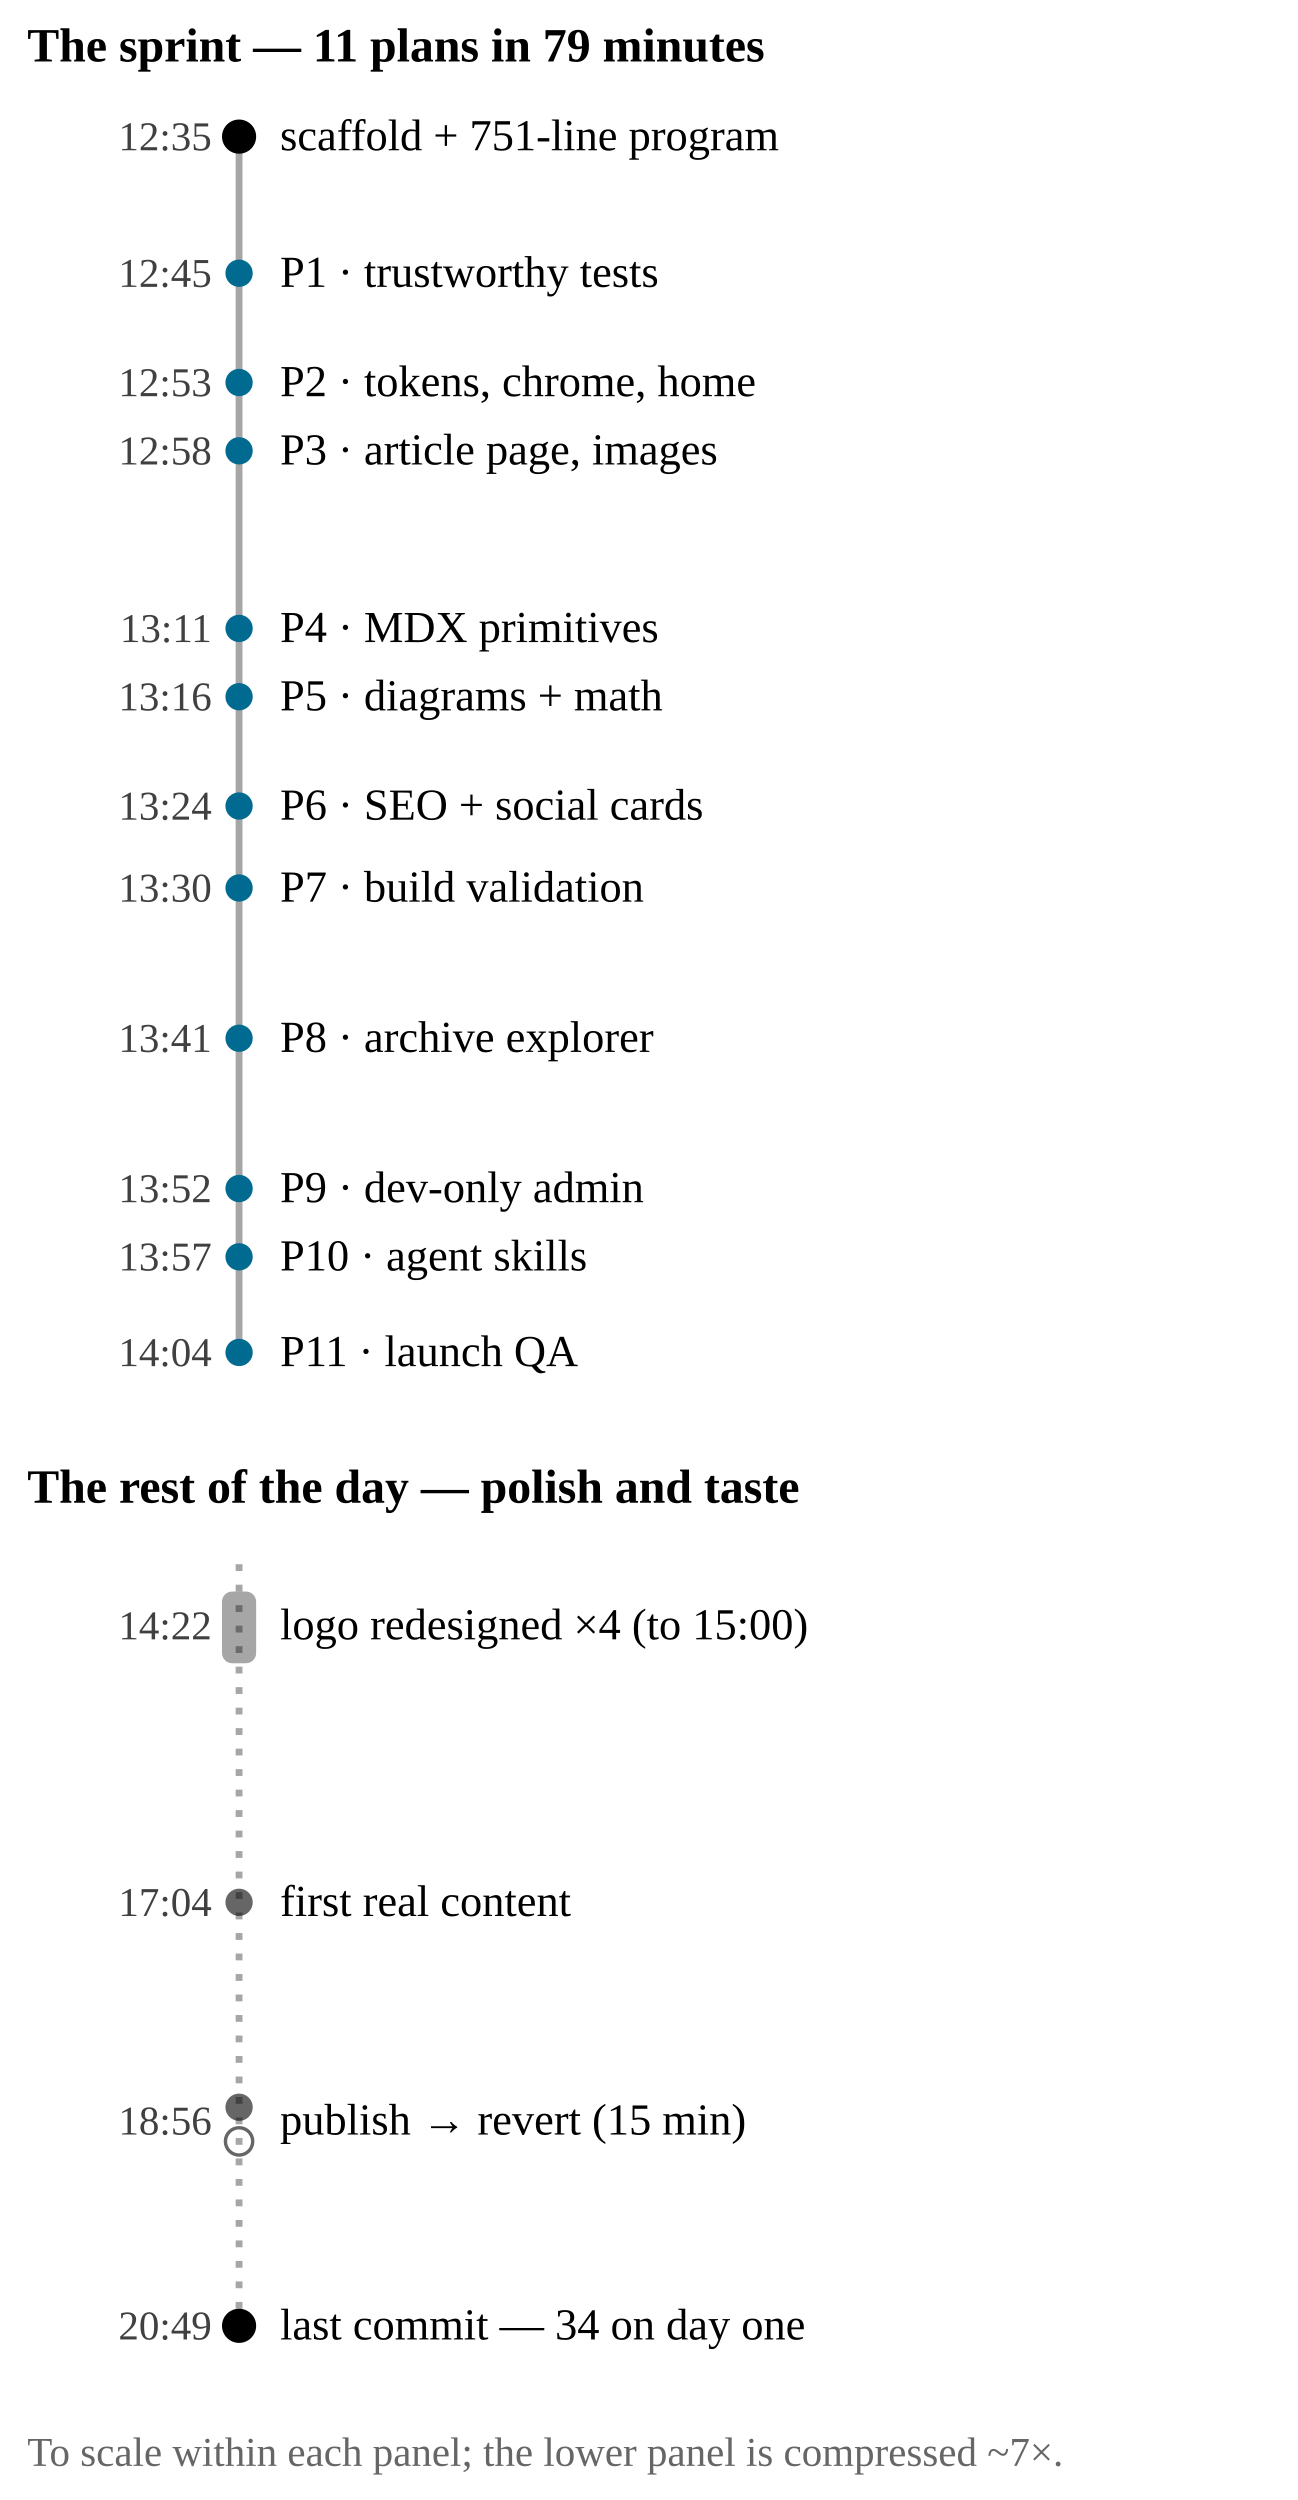
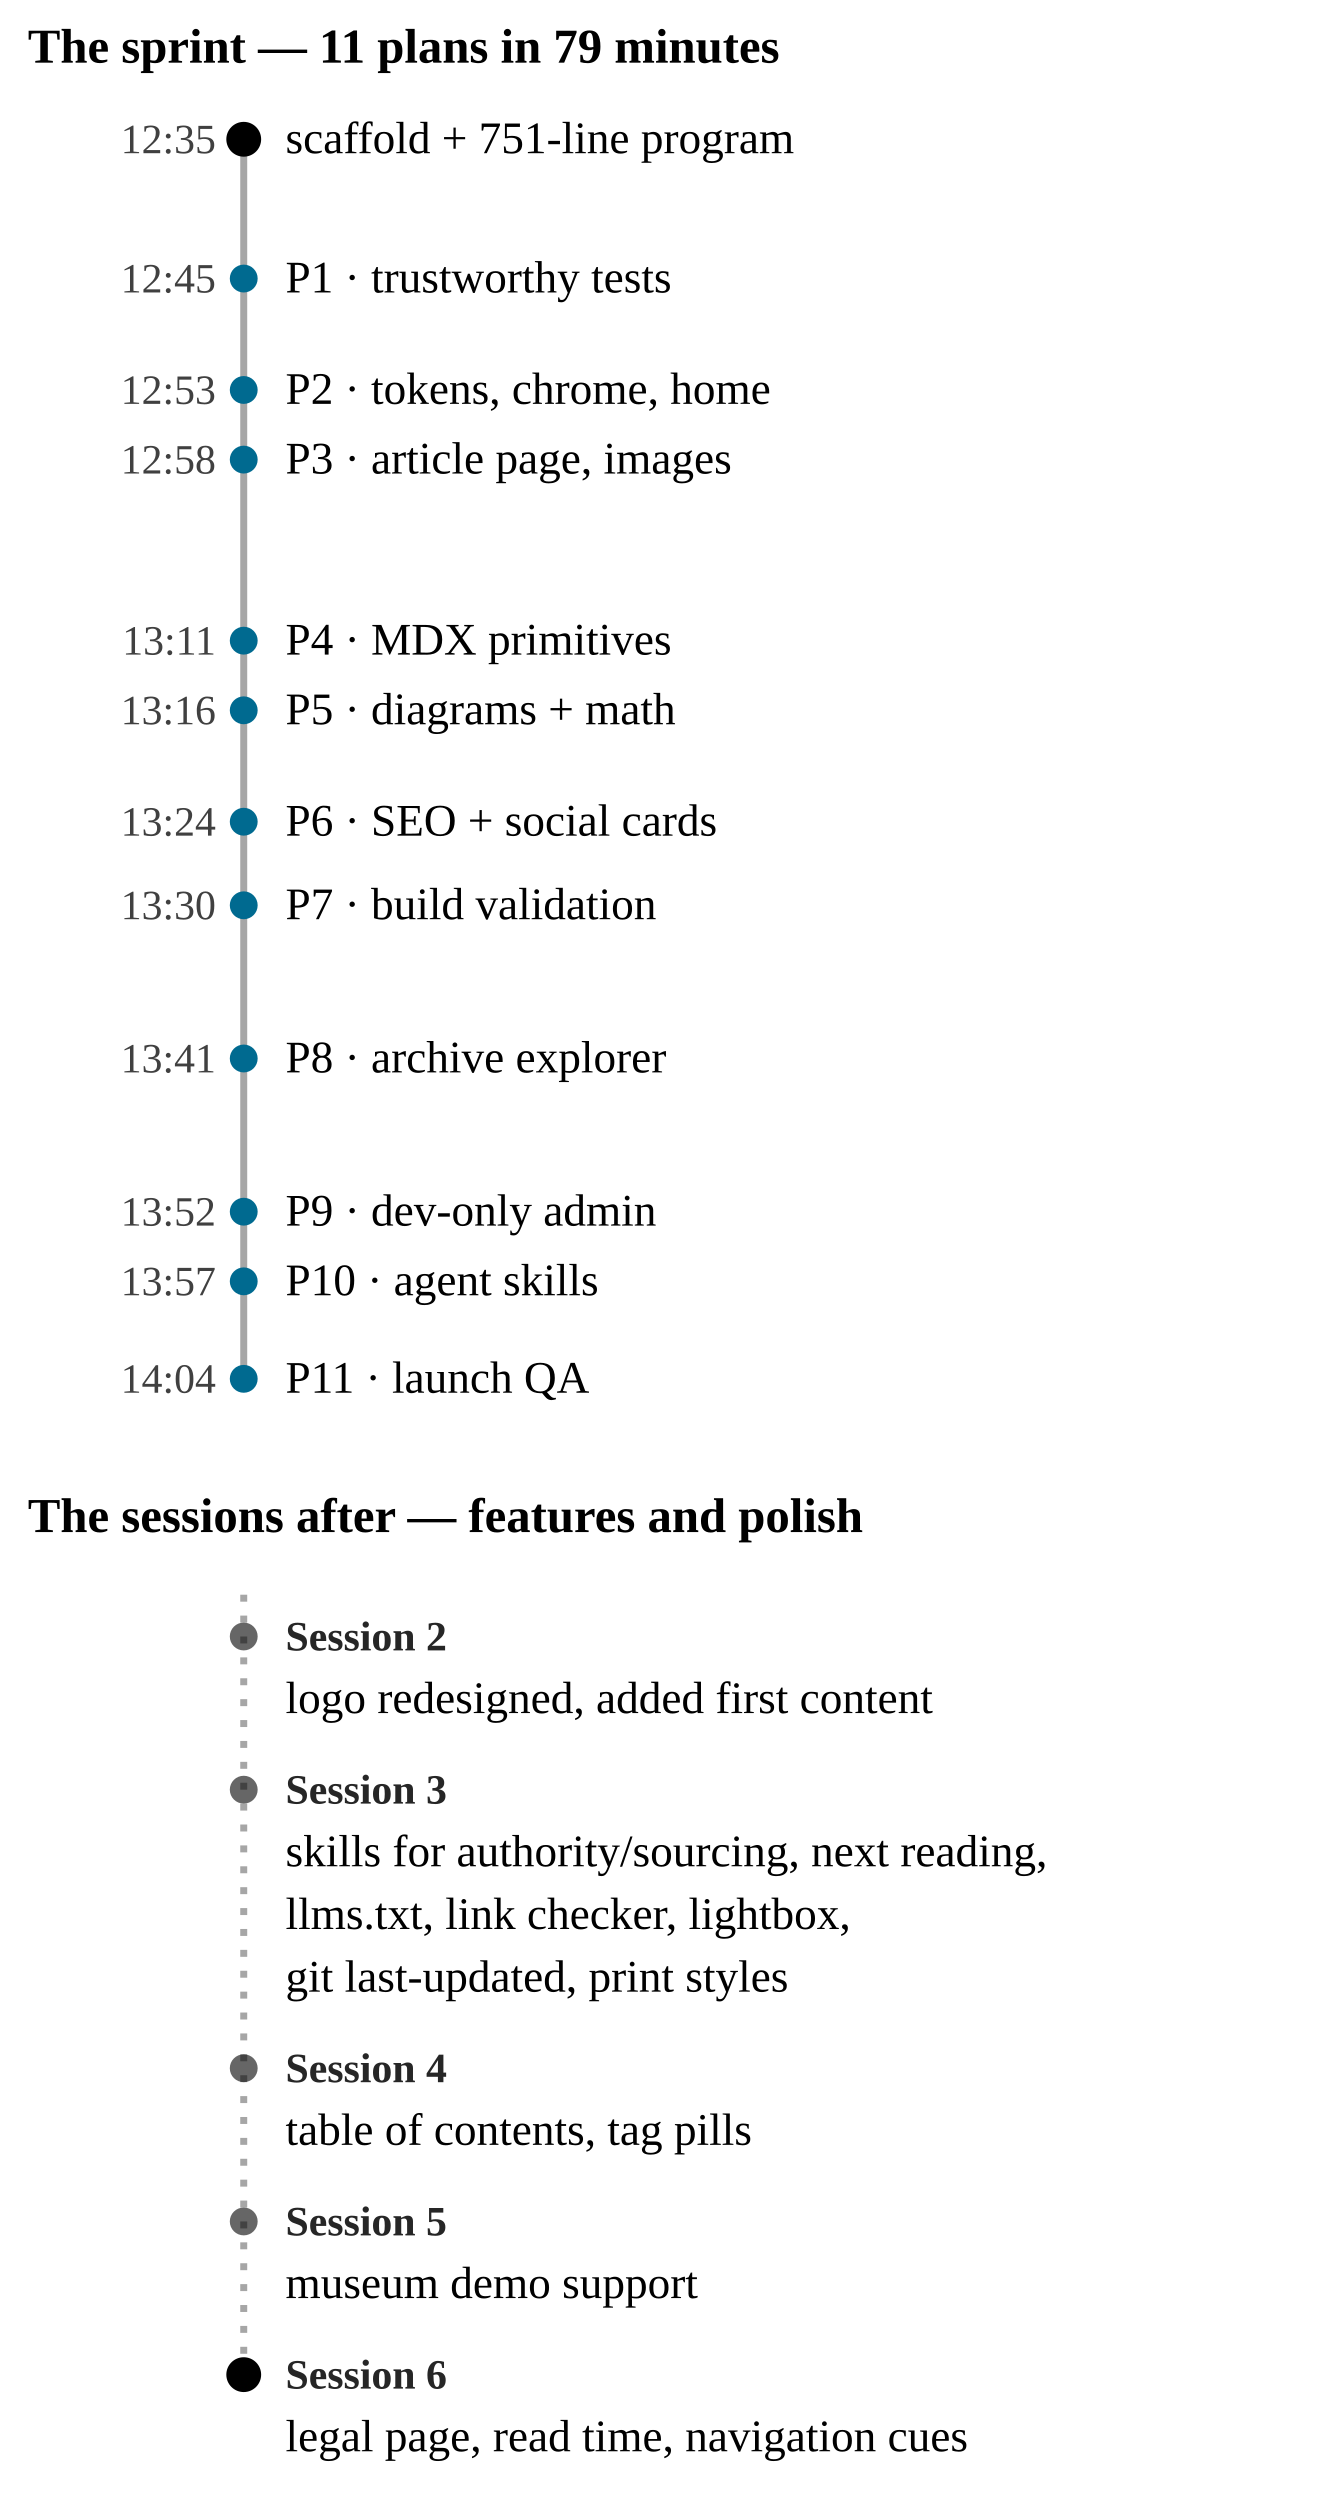
- <svg xmlns="http://www.w3.org/2000/svg" viewBox="0 0 380 732" width="380" height="732" aria-hidden="true">
+ <svg xmlns="http://www.w3.org/2000/svg" viewBox="0 0 380 718" width="380" height="718" aria-hidden="true">
  <text x="8" y="18" font-size="14" font-weight="700" fill="currentColor">The sprint — 11 plans in 79 minutes</text>
  <line x1="70" y1="40" x2="70" y2="396" stroke="currentColor" stroke-opacity="0.35" stroke-width="2" />
  <text x="62" y="44" font-size="12" text-anchor="end" fill="currentColor" fill-opacity="0.75">12:35</text>
  <circle cx="70" cy="40" r="5" fill="currentColor" />
  <text x="82" y="44" font-size="13" fill="currentColor">scaffold + 751-line program</text>
  <g fill="#006a90">
    <circle cx="70" cy="80" r="4" />
    <circle cx="70" cy="112" r="4" />
    <circle cx="70" cy="132" r="4" />
    <circle cx="70" cy="184" r="4" />
    <circle cx="70" cy="204" r="4" />
    <circle cx="70" cy="236" r="4" />
    <circle cx="70" cy="260" r="4" />
    <circle cx="70" cy="304" r="4" />
    <circle cx="70" cy="348" r="4" />
    <circle cx="70" cy="368" r="4" />
    <circle cx="70" cy="396" r="4" />
  </g>
  <g font-size="12" text-anchor="end" fill="currentColor" fill-opacity="0.75">
    <text x="62" y="84">12:45</text>
    <text x="62" y="116">12:53</text>
    <text x="62" y="136">12:58</text>
    <text x="62" y="188">13:11</text>
    <text x="62" y="208">13:16</text>
    <text x="62" y="240">13:24</text>
    <text x="62" y="264">13:30</text>
    <text x="62" y="308">13:41</text>
    <text x="62" y="352">13:52</text>
    <text x="62" y="372">13:57</text>
    <text x="62" y="400">14:04</text>
  </g>
  <g font-size="13" fill="currentColor">
    <text x="82" y="84">P1 · trustworthy tests</text>
    <text x="82" y="116">P2 · tokens, chrome, home</text>
    <text x="82" y="136">P3 · article page, images</text>
    <text x="82" y="188">P4 · MDX primitives</text>
    <text x="82" y="208">P5 · diagrams + math</text>
    <text x="82" y="240">P6 · SEO + social cards</text>
    <text x="82" y="264">P7 · build validation</text>
    <text x="82" y="308">P8 · archive explorer</text>
    <text x="82" y="352">P9 · dev-only admin</text>
    <text x="82" y="372">P10 · agent skills</text>
    <text x="82" y="400">P11 · launch QA</text>
  </g>
-   <text x="8" y="440" font-size="14" font-weight="700" fill="currentColor">The rest of the day — polish and taste</text>
-   <line x1="70" y1="458" x2="70" y2="681" stroke="currentColor" stroke-opacity="0.35" stroke-width="2" stroke-dasharray="2 4" />
-   <rect x="65" y="466" width="10" height="21" rx="3" fill="currentColor" fill-opacity="0.35" />
-   <text x="62" y="480" font-size="12" text-anchor="end" fill="currentColor" fill-opacity="0.75">14:22</text>
-   <text x="82" y="480" font-size="13" fill="currentColor">logo redesigned ×4 (to 15:00)</text>
-   <circle cx="70" cy="557" r="4" fill="currentColor" fill-opacity="0.6" />
-   <text x="62" y="561" font-size="12" text-anchor="end" fill="currentColor" fill-opacity="0.75">17:04</text>
-   <text x="82" y="561" font-size="13" fill="currentColor">first real content</text>
-   <circle cx="70" cy="617" r="4" fill="currentColor" fill-opacity="0.6" />
-   <circle cx="70" cy="627" r="4" fill="none" stroke="currentColor" stroke-opacity="0.6" />
-   <text x="62" y="625" font-size="12" text-anchor="end" fill="currentColor" fill-opacity="0.75">18:56</text>
-   <text x="82" y="625" font-size="13" fill="currentColor">publish → revert (15 min)</text>
-   <circle cx="70" cy="681" r="5" fill="currentColor" />
-   <text x="62" y="685" font-size="12" text-anchor="end" fill="currentColor" fill-opacity="0.75">20:49</text>
-   <text x="82" y="685" font-size="13" fill="currentColor">last commit — 34 on day one</text>
-   <text x="8" y="722" font-size="12" fill="currentColor" fill-opacity="0.6">To scale within each panel; the lower panel is compressed ~7×.</text>
+   <text x="8" y="440" font-size="14" font-weight="700" fill="currentColor">The sessions after — features and polish</text>
+   <line x1="70" y1="458" x2="70" y2="682" stroke="currentColor" stroke-opacity="0.35" stroke-width="2" stroke-dasharray="2 4" />
+   <g font-size="12" font-weight="700" fill="currentColor" fill-opacity="0.85">
+     <text x="82" y="474">Session 2</text>
+     <text x="82" y="518">Session 3</text>
+     <text x="82" y="598">Session 4</text>
+     <text x="82" y="642">Session 5</text>
+     <text x="82" y="686">Session 6</text>
+   </g>
+   <g fill="currentColor" fill-opacity="0.6">
+     <circle cx="70" cy="470" r="4" />
+     <circle cx="70" cy="514" r="4" />
+     <circle cx="70" cy="594" r="4" />
+     <circle cx="70" cy="638" r="4" />
+   </g>
+   <circle cx="70" cy="682" r="5" fill="currentColor" />
+   <g font-size="13" fill="currentColor">
+     <text x="82" y="492">logo redesigned, added first content</text>
+     <text x="82" y="536">skills for authority/sourcing, next reading,</text>
+     <text x="82" y="554">llms.txt, link checker, lightbox,</text>
+     <text x="82" y="572">git last-updated, print styles</text>
+     <text x="82" y="616">table of contents, tag pills</text>
+     <text x="82" y="660">museum demo support</text>
+     <text x="82" y="704">legal page, read time, navigation cues</text>
+   </g>
</svg>
